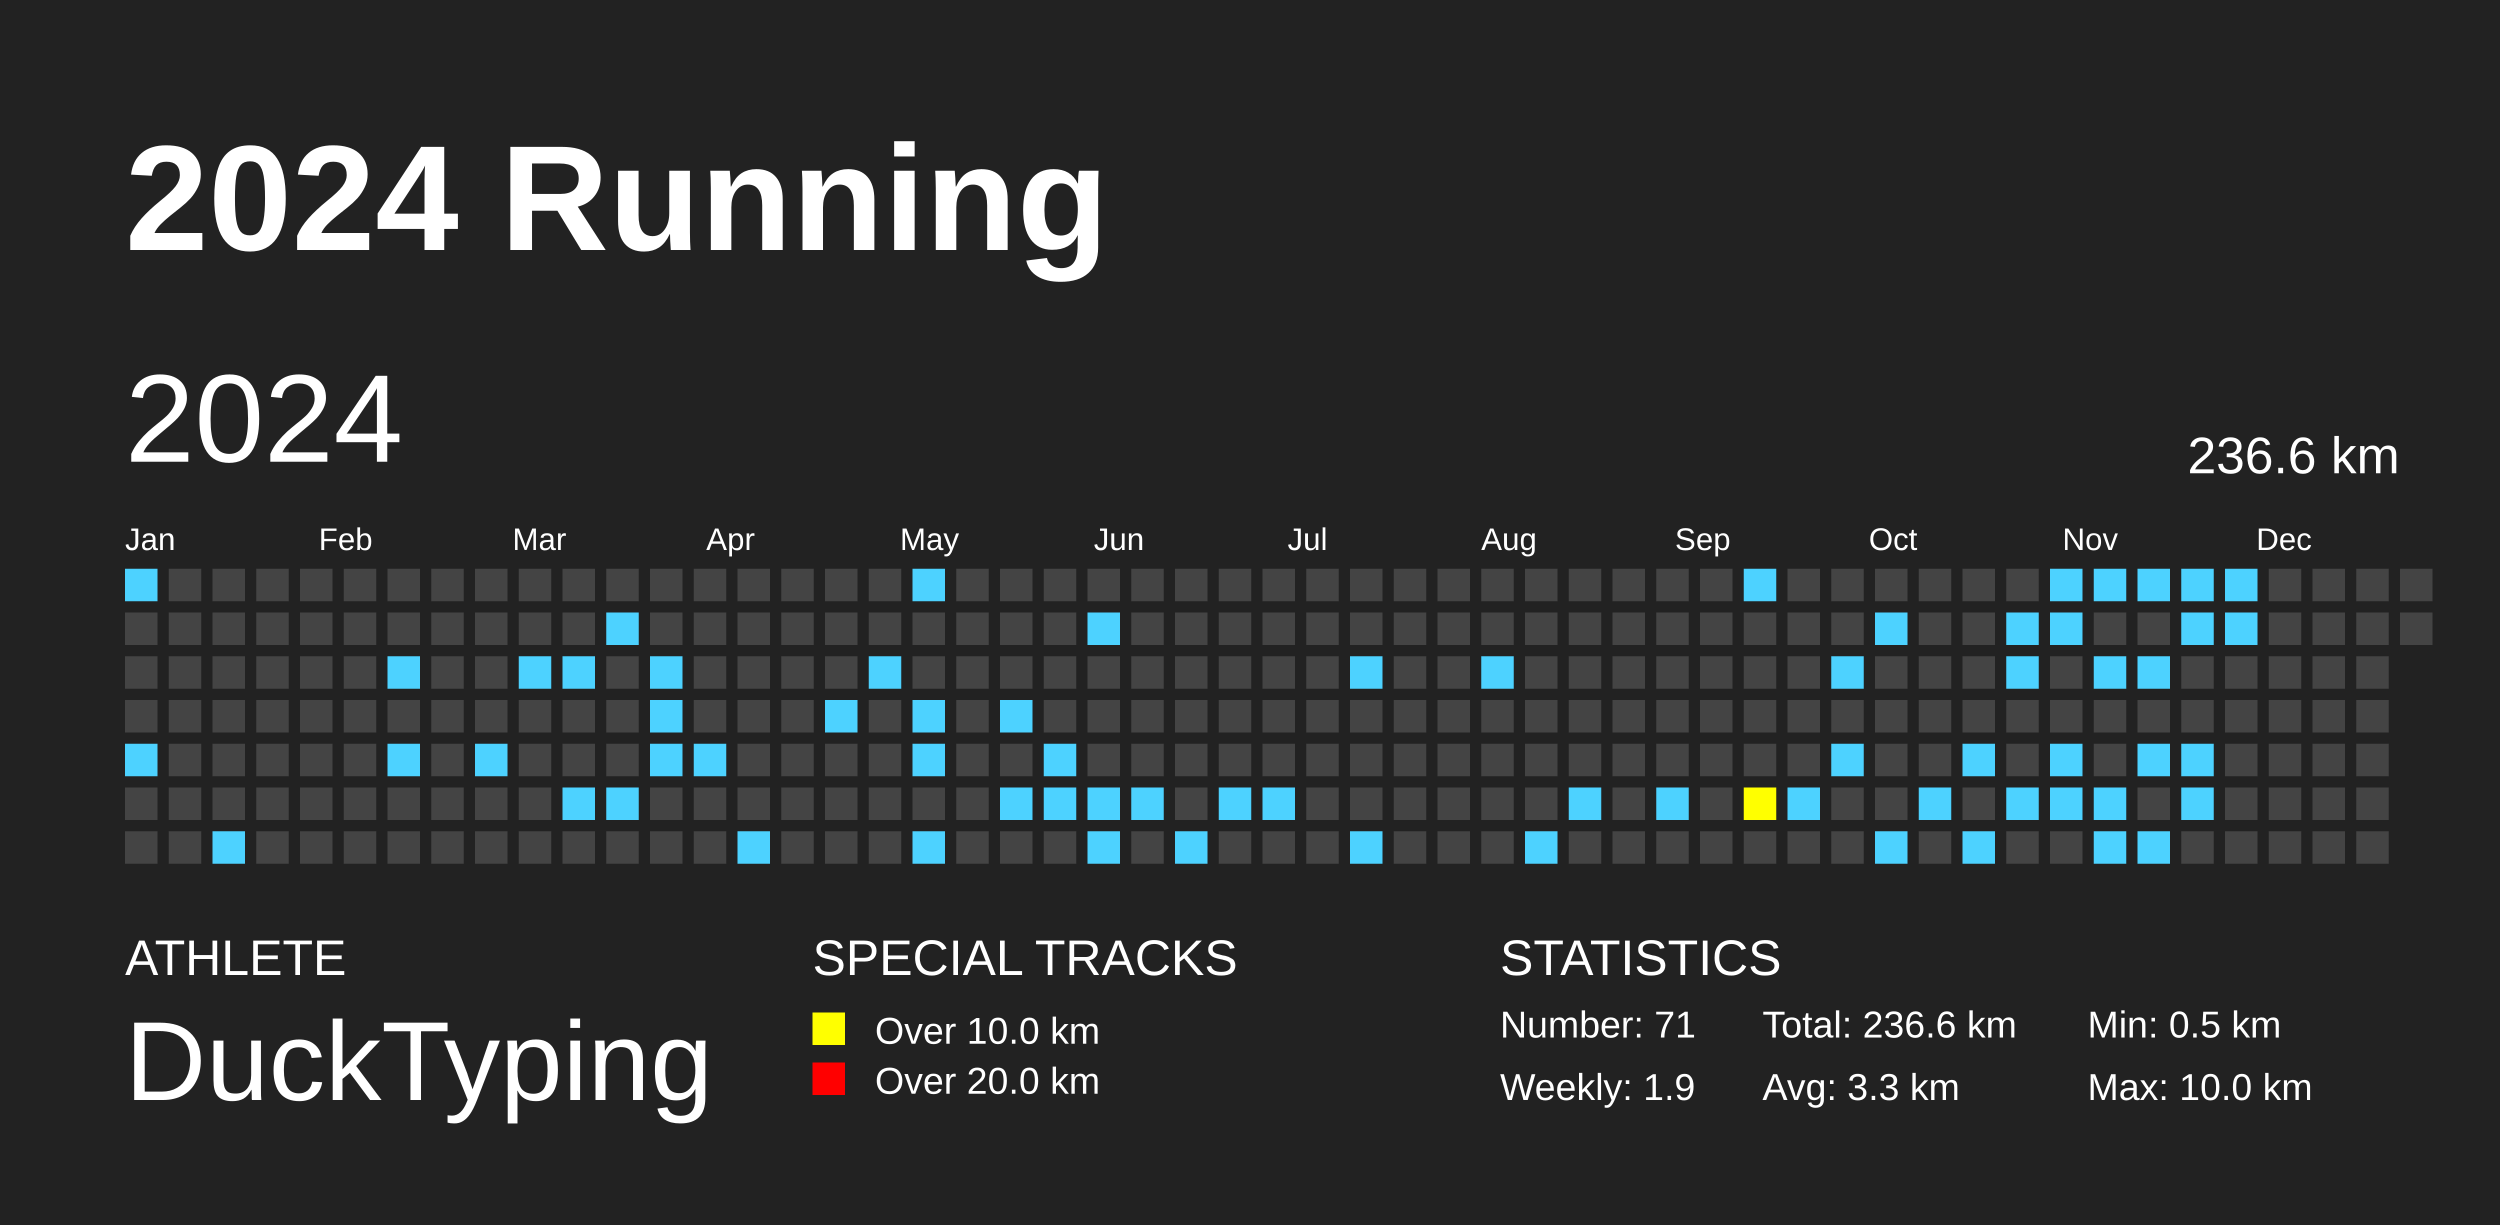
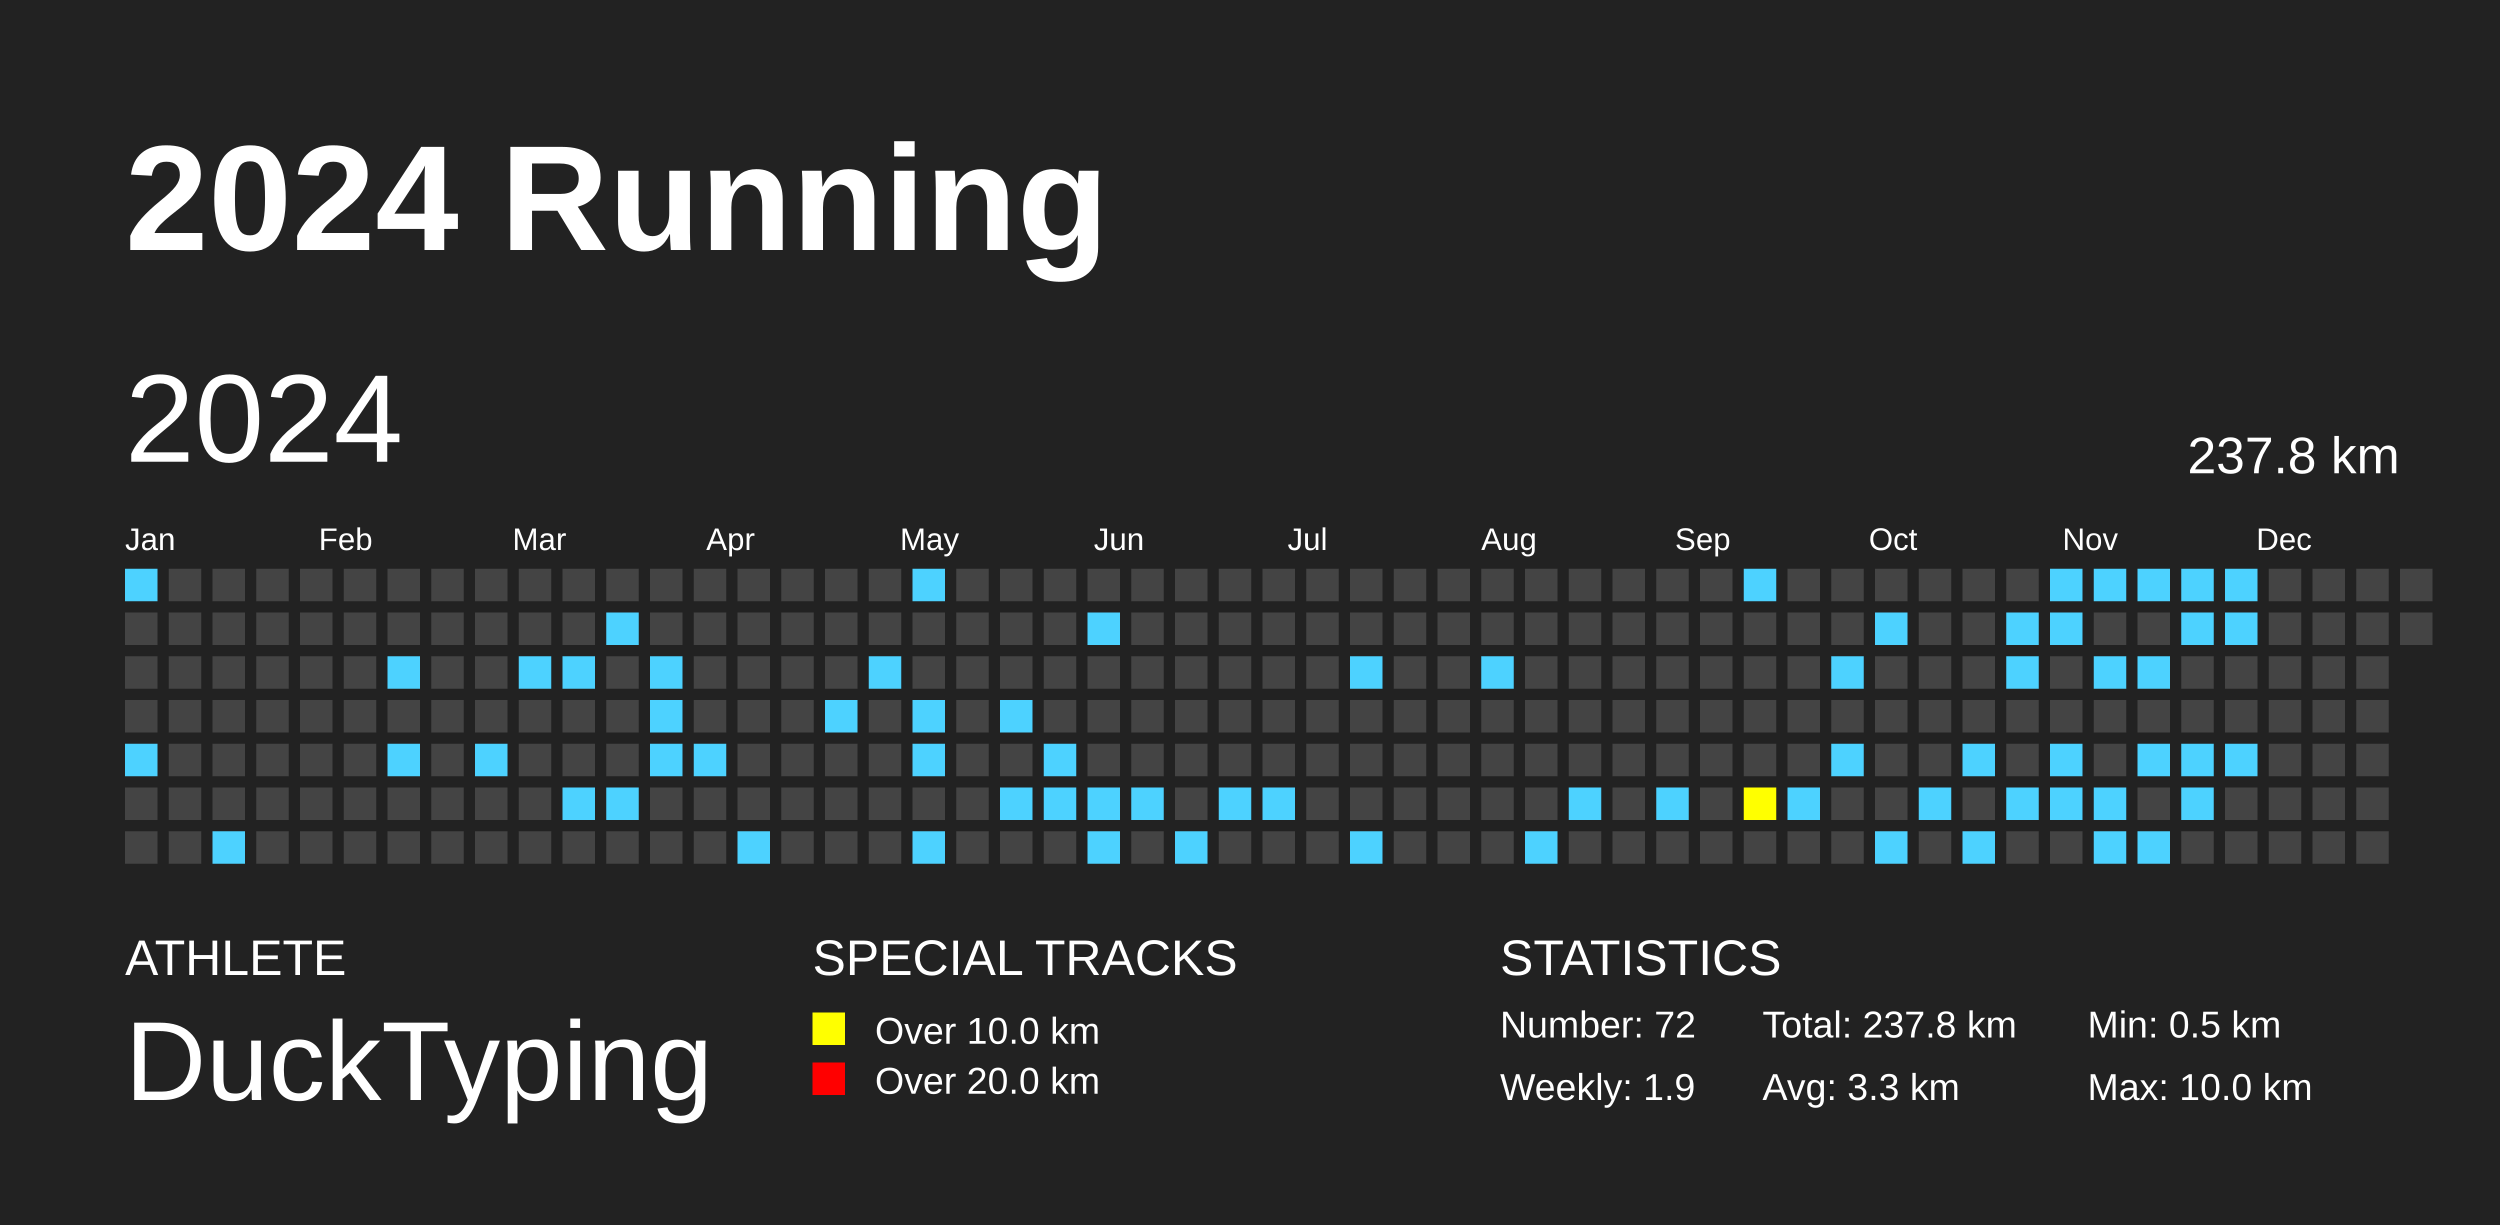
<svg xmlns="http://www.w3.org/2000/svg" baseProfile="full" height="98mm" version="1.1" viewBox="0,0,200,98" width="200mm">
  <defs />
  <rect fill="#222222" height="98" width="200" x="0" y="0" />
  <text fill="#FFFFFF" style="font-size:12px; font-family:Arial; font-weight:bold;" x="10" y="20">2024 Running</text>
  <text fill="#FFFFFF" style="font-size:4px; font-family:Arial" x="10" y="78">ATHLETE</text>
  <text fill="#FFFFFF" style="font-size:9px; font-family:Arial" x="10" y="88">DuckTyping</text>
  <text fill="#FFFFFF" style="font-size:4px; font-family:Arial" x="65" y="78">SPECIAL TRACKS</text>
  <rect fill="yellow" height="2.6" width="2.6" x="65" y="81" />
  <text fill="#FFFFFF" style="font-size:3px; font-family:Arial" x="70" y="83.5">Over 10.0 km</text>
  <rect fill="red" height="2.6" width="2.6" x="65" y="85" />
  <text fill="#FFFFFF" style="font-size:3px; font-family:Arial" x="70" y="87.5">Over 20.0 km</text>
  <text fill="#FFFFFF" style="font-size:4px; font-family:Arial" x="120" y="78">STATISTICS</text>
-   <text fill="#FFFFFF" style="font-size:3px; font-family:Arial" x="120" y="83">Number: 71</text>
+   <text fill="#FFFFFF" style="font-size:3px; font-family:Arial" x="120" y="83">Number: 72</text>
  <text fill="#FFFFFF" style="font-size:3px; font-family:Arial" x="120" y="88">Weekly: 1.9</text>
-   <text fill="#FFFFFF" style="font-size:3px; font-family:Arial" x="141" y="83">Total: 236.6 km</text>
+   <text fill="#FFFFFF" style="font-size:3px; font-family:Arial" x="141" y="83">Total: 237.8 km</text>
  <text fill="#FFFFFF" style="font-size:3px; font-family:Arial" x="141" y="88">Avg: 3.3 km</text>
  <text fill="#FFFFFF" style="font-size:3px; font-family:Arial" x="167" y="83">Min: 0.5 km</text>
  <text fill="#FFFFFF" style="font-size:3px; font-family:Arial" x="167" y="88">Max: 10.0 km</text>
  <text dominant-baseline="hanging" fill="#FFFFFF" style="font-size:10.0px; font-family:Arial;" x="10" y="30">2024</text>
-   <text dominant-baseline="hanging" fill="#FFFFFF" style="font-size:4.125px; font-family:Arial;" x="175" y="35">236.6 km</text>
+   <text dominant-baseline="hanging" fill="#FFFFFF" style="font-size:4.125px; font-family:Arial;" x="175" y="35">237.8 km</text>
  <text fill="#FFFFFF" style="font-size:2.5px; font-family:Arial" x="10.0" y="44">Jan</text>
  <text fill="#FFFFFF" style="font-size:2.5px; font-family:Arial" x="25.5" y="44">Feb</text>
  <text fill="#FFFFFF" style="font-size:2.5px; font-family:Arial" x="41.0" y="44">Mar</text>
  <text fill="#FFFFFF" style="font-size:2.5px; font-family:Arial" x="56.5" y="44">Apr</text>
  <text fill="#FFFFFF" style="font-size:2.5px; font-family:Arial" x="72.0" y="44">May</text>
  <text fill="#FFFFFF" style="font-size:2.5px; font-family:Arial" x="87.5" y="44">Jun</text>
  <text fill="#FFFFFF" style="font-size:2.5px; font-family:Arial" x="103.0" y="44">Jul</text>
  <text fill="#FFFFFF" style="font-size:2.5px; font-family:Arial" x="118.5" y="44">Aug</text>
  <text fill="#FFFFFF" style="font-size:2.5px; font-family:Arial" x="134.0" y="44">Sep</text>
  <text fill="#FFFFFF" style="font-size:2.5px; font-family:Arial" x="149.5" y="44">Oct</text>
  <text fill="#FFFFFF" style="font-size:2.5px; font-family:Arial" x="165.0" y="44">Nov</text>
  <text fill="#FFFFFF" style="font-size:2.5px; font-family:Arial" x="180.5" y="44">Dec</text>
  <rect fill="#4DD2FF" height="2.6" width="2.6" x="10.0" y="45.5" />
  <rect fill="#444444" height="2.6" width="2.6" x="10.0" y="49.0" />
  <rect fill="#444444" height="2.6" width="2.6" x="10.0" y="52.5" />
  <rect fill="#444444" height="2.6" width="2.6" x="10.0" y="56.0" />
  <rect fill="#4DD2FF" height="2.6" width="2.6" x="10.0" y="59.5" />
  <rect fill="#444444" height="2.6" width="2.6" x="10.0" y="63.0" />
  <rect fill="#444444" height="2.6" width="2.6" x="10.0" y="66.5" />
  <rect fill="#444444" height="2.6" width="2.6" x="13.5" y="45.5" />
  <rect fill="#444444" height="2.6" width="2.6" x="13.5" y="49.0" />
  <rect fill="#444444" height="2.6" width="2.6" x="13.5" y="52.5" />
  <rect fill="#444444" height="2.6" width="2.6" x="13.5" y="56.0" />
  <rect fill="#444444" height="2.6" width="2.6" x="13.5" y="59.5" />
  <rect fill="#444444" height="2.6" width="2.6" x="13.5" y="63.0" />
  <rect fill="#444444" height="2.6" width="2.6" x="13.5" y="66.5" />
  <rect fill="#444444" height="2.6" width="2.6" x="17.0" y="45.5" />
  <rect fill="#444444" height="2.6" width="2.6" x="17.0" y="49.0" />
  <rect fill="#444444" height="2.6" width="2.6" x="17.0" y="52.5" />
  <rect fill="#444444" height="2.6" width="2.6" x="17.0" y="56.0" />
  <rect fill="#444444" height="2.6" width="2.6" x="17.0" y="59.5" />
  <rect fill="#444444" height="2.6" width="2.6" x="17.0" y="63.0" />
  <rect fill="#4DD2FF" height="2.6" width="2.6" x="17.0" y="66.5" />
  <rect fill="#444444" height="2.6" width="2.6" x="20.5" y="45.5" />
  <rect fill="#444444" height="2.6" width="2.6" x="20.5" y="49.0" />
  <rect fill="#444444" height="2.6" width="2.6" x="20.5" y="52.5" />
  <rect fill="#444444" height="2.6" width="2.6" x="20.5" y="56.0" />
  <rect fill="#444444" height="2.6" width="2.6" x="20.5" y="59.5" />
  <rect fill="#444444" height="2.6" width="2.6" x="20.5" y="63.0" />
  <rect fill="#444444" height="2.6" width="2.6" x="20.5" y="66.5" />
  <rect fill="#444444" height="2.6" width="2.6" x="24.0" y="45.5" />
  <rect fill="#444444" height="2.6" width="2.6" x="24.0" y="49.0" />
  <rect fill="#444444" height="2.6" width="2.6" x="24.0" y="52.5" />
  <rect fill="#444444" height="2.6" width="2.6" x="24.0" y="56.0" />
  <rect fill="#444444" height="2.6" width="2.6" x="24.0" y="59.5" />
  <rect fill="#444444" height="2.6" width="2.6" x="24.0" y="63.0" />
  <rect fill="#444444" height="2.6" width="2.6" x="24.0" y="66.5" />
  <rect fill="#444444" height="2.6" width="2.6" x="27.5" y="45.5" />
  <rect fill="#444444" height="2.6" width="2.6" x="27.5" y="49.0" />
  <rect fill="#444444" height="2.6" width="2.6" x="27.5" y="52.5" />
  <rect fill="#444444" height="2.6" width="2.6" x="27.5" y="56.0" />
  <rect fill="#444444" height="2.6" width="2.6" x="27.5" y="59.5" />
  <rect fill="#444444" height="2.6" width="2.6" x="27.5" y="63.0" />
  <rect fill="#444444" height="2.6" width="2.6" x="27.5" y="66.5" />
  <rect fill="#444444" height="2.6" width="2.6" x="31.0" y="45.5" />
  <rect fill="#444444" height="2.6" width="2.6" x="31.0" y="49.0" />
  <rect fill="#4DD2FF" height="2.6" width="2.6" x="31.0" y="52.5" />
  <rect fill="#444444" height="2.6" width="2.6" x="31.0" y="56.0" />
  <rect fill="#4DD2FF" height="2.6" width="2.6" x="31.0" y="59.5" />
  <rect fill="#444444" height="2.6" width="2.6" x="31.0" y="63.0" />
  <rect fill="#444444" height="2.6" width="2.6" x="31.0" y="66.5" />
  <rect fill="#444444" height="2.6" width="2.6" x="34.5" y="45.5" />
  <rect fill="#444444" height="2.6" width="2.6" x="34.5" y="49.0" />
  <rect fill="#444444" height="2.6" width="2.6" x="34.5" y="52.5" />
  <rect fill="#444444" height="2.6" width="2.6" x="34.5" y="56.0" />
  <rect fill="#444444" height="2.6" width="2.6" x="34.5" y="59.5" />
  <rect fill="#444444" height="2.6" width="2.6" x="34.5" y="63.0" />
  <rect fill="#444444" height="2.6" width="2.6" x="34.5" y="66.5" />
  <rect fill="#444444" height="2.6" width="2.6" x="38.0" y="45.5" />
  <rect fill="#444444" height="2.6" width="2.6" x="38.0" y="49.0" />
  <rect fill="#444444" height="2.6" width="2.6" x="38.0" y="52.5" />
  <rect fill="#444444" height="2.6" width="2.6" x="38.0" y="56.0" />
  <rect fill="#4DD2FF" height="2.6" width="2.6" x="38.0" y="59.5" />
  <rect fill="#444444" height="2.6" width="2.6" x="38.0" y="63.0" />
  <rect fill="#444444" height="2.6" width="2.6" x="38.0" y="66.5" />
  <rect fill="#444444" height="2.6" width="2.6" x="41.5" y="45.5" />
  <rect fill="#444444" height="2.6" width="2.6" x="41.5" y="49.0" />
  <rect fill="#4DD2FF" height="2.6" width="2.6" x="41.5" y="52.5" />
  <rect fill="#444444" height="2.6" width="2.6" x="41.5" y="56.0" />
  <rect fill="#444444" height="2.6" width="2.6" x="41.5" y="59.5" />
  <rect fill="#444444" height="2.6" width="2.6" x="41.5" y="63.0" />
  <rect fill="#444444" height="2.6" width="2.6" x="41.5" y="66.5" />
  <rect fill="#444444" height="2.6" width="2.6" x="45.0" y="45.5" />
  <rect fill="#444444" height="2.6" width="2.6" x="45.0" y="49.0" />
  <rect fill="#4DD2FF" height="2.6" width="2.6" x="45.0" y="52.5" />
  <rect fill="#444444" height="2.6" width="2.6" x="45.0" y="56.0" />
  <rect fill="#444444" height="2.6" width="2.6" x="45.0" y="59.5" />
  <rect fill="#4DD2FF" height="2.6" width="2.6" x="45.0" y="63.0" />
  <rect fill="#444444" height="2.6" width="2.6" x="45.0" y="66.5" />
  <rect fill="#444444" height="2.6" width="2.6" x="48.5" y="45.5" />
  <rect fill="#4DD2FF" height="2.6" width="2.6" x="48.5" y="49.0" />
  <rect fill="#444444" height="2.6" width="2.6" x="48.5" y="52.5" />
  <rect fill="#444444" height="2.6" width="2.6" x="48.5" y="56.0" />
  <rect fill="#444444" height="2.6" width="2.6" x="48.5" y="59.5" />
  <rect fill="#4DD2FF" height="2.6" width="2.6" x="48.5" y="63.0" />
  <rect fill="#444444" height="2.6" width="2.6" x="48.5" y="66.5" />
  <rect fill="#444444" height="2.6" width="2.6" x="52.0" y="45.5" />
  <rect fill="#444444" height="2.6" width="2.6" x="52.0" y="49.0" />
  <rect fill="#4DD2FF" height="2.6" width="2.6" x="52.0" y="52.5" />
  <rect fill="#4DD2FF" height="2.6" width="2.6" x="52.0" y="56.0" />
  <rect fill="#4DD2FF" height="2.6" width="2.6" x="52.0" y="59.5" />
  <rect fill="#444444" height="2.6" width="2.6" x="52.0" y="63.0" />
  <rect fill="#444444" height="2.6" width="2.6" x="52.0" y="66.5" />
  <rect fill="#444444" height="2.6" width="2.6" x="55.5" y="45.5" />
  <rect fill="#444444" height="2.6" width="2.6" x="55.5" y="49.0" />
  <rect fill="#444444" height="2.6" width="2.6" x="55.5" y="52.5" />
  <rect fill="#444444" height="2.6" width="2.6" x="55.5" y="56.0" />
  <rect fill="#4DD2FF" height="2.6" width="2.6" x="55.5" y="59.5" />
  <rect fill="#444444" height="2.6" width="2.6" x="55.5" y="63.0" />
  <rect fill="#444444" height="2.6" width="2.6" x="55.5" y="66.5" />
  <rect fill="#444444" height="2.6" width="2.6" x="59.0" y="45.5" />
  <rect fill="#444444" height="2.6" width="2.6" x="59.0" y="49.0" />
  <rect fill="#444444" height="2.6" width="2.6" x="59.0" y="52.5" />
  <rect fill="#444444" height="2.6" width="2.6" x="59.0" y="56.0" />
  <rect fill="#444444" height="2.6" width="2.6" x="59.0" y="59.5" />
  <rect fill="#444444" height="2.6" width="2.6" x="59.0" y="63.0" />
  <rect fill="#4DD2FF" height="2.6" width="2.6" x="59.0" y="66.5" />
  <rect fill="#444444" height="2.6" width="2.6" x="62.5" y="45.5" />
  <rect fill="#444444" height="2.6" width="2.6" x="62.5" y="49.0" />
  <rect fill="#444444" height="2.6" width="2.6" x="62.5" y="52.5" />
  <rect fill="#444444" height="2.6" width="2.6" x="62.5" y="56.0" />
  <rect fill="#444444" height="2.6" width="2.6" x="62.5" y="59.5" />
  <rect fill="#444444" height="2.6" width="2.6" x="62.5" y="63.0" />
  <rect fill="#444444" height="2.6" width="2.6" x="62.5" y="66.5" />
  <rect fill="#444444" height="2.6" width="2.6" x="66.0" y="45.5" />
  <rect fill="#444444" height="2.6" width="2.6" x="66.0" y="49.0" />
  <rect fill="#444444" height="2.6" width="2.6" x="66.0" y="52.5" />
  <rect fill="#4DD2FF" height="2.6" width="2.6" x="66.0" y="56.0" />
  <rect fill="#444444" height="2.6" width="2.6" x="66.0" y="59.5" />
  <rect fill="#444444" height="2.6" width="2.6" x="66.0" y="63.0" />
  <rect fill="#444444" height="2.6" width="2.6" x="66.0" y="66.5" />
  <rect fill="#444444" height="2.6" width="2.6" x="69.5" y="45.5" />
  <rect fill="#444444" height="2.6" width="2.6" x="69.5" y="49.0" />
  <rect fill="#4DD2FF" height="2.6" width="2.6" x="69.5" y="52.5" />
  <rect fill="#444444" height="2.6" width="2.6" x="69.5" y="56.0" />
  <rect fill="#444444" height="2.6" width="2.6" x="69.5" y="59.5" />
  <rect fill="#444444" height="2.6" width="2.6" x="69.5" y="63.0" />
  <rect fill="#444444" height="2.6" width="2.6" x="69.5" y="66.5" />
  <rect fill="#4DD2FF" height="2.6" width="2.6" x="73.0" y="45.5" />
  <rect fill="#444444" height="2.6" width="2.6" x="73.0" y="49.0" />
  <rect fill="#444444" height="2.6" width="2.6" x="73.0" y="52.5" />
  <rect fill="#4DD2FF" height="2.6" width="2.6" x="73.0" y="56.0" />
  <rect fill="#4DD2FF" height="2.6" width="2.6" x="73.0" y="59.5" />
  <rect fill="#444444" height="2.6" width="2.6" x="73.0" y="63.0" />
  <rect fill="#4DD2FF" height="2.6" width="2.6" x="73.0" y="66.5" />
  <rect fill="#444444" height="2.6" width="2.6" x="76.5" y="45.5" />
  <rect fill="#444444" height="2.6" width="2.6" x="76.5" y="49.0" />
  <rect fill="#444444" height="2.6" width="2.6" x="76.5" y="52.5" />
  <rect fill="#444444" height="2.6" width="2.6" x="76.5" y="56.0" />
  <rect fill="#444444" height="2.6" width="2.6" x="76.5" y="59.5" />
  <rect fill="#444444" height="2.6" width="2.6" x="76.5" y="63.0" />
  <rect fill="#444444" height="2.6" width="2.6" x="76.5" y="66.5" />
  <rect fill="#444444" height="2.6" width="2.6" x="80.0" y="45.5" />
  <rect fill="#444444" height="2.6" width="2.6" x="80.0" y="49.0" />
  <rect fill="#444444" height="2.6" width="2.6" x="80.0" y="52.5" />
  <rect fill="#4DD2FF" height="2.6" width="2.6" x="80.0" y="56.0" />
  <rect fill="#444444" height="2.6" width="2.6" x="80.0" y="59.5" />
  <rect fill="#4DD2FF" height="2.6" width="2.6" x="80.0" y="63.0" />
  <rect fill="#444444" height="2.6" width="2.6" x="80.0" y="66.5" />
  <rect fill="#444444" height="2.6" width="2.6" x="83.5" y="45.5" />
  <rect fill="#444444" height="2.6" width="2.6" x="83.5" y="49.0" />
  <rect fill="#444444" height="2.6" width="2.6" x="83.5" y="52.5" />
  <rect fill="#444444" height="2.6" width="2.6" x="83.5" y="56.0" />
  <rect fill="#4DD2FF" height="2.6" width="2.6" x="83.5" y="59.5" />
  <rect fill="#4DD2FF" height="2.6" width="2.6" x="83.5" y="63.0" />
  <rect fill="#444444" height="2.6" width="2.6" x="83.5" y="66.5" />
  <rect fill="#444444" height="2.6" width="2.6" x="87.0" y="45.5" />
  <rect fill="#4DD2FF" height="2.6" width="2.6" x="87.0" y="49.0" />
  <rect fill="#444444" height="2.6" width="2.6" x="87.0" y="52.5" />
  <rect fill="#444444" height="2.6" width="2.6" x="87.0" y="56.0" />
  <rect fill="#444444" height="2.6" width="2.6" x="87.0" y="59.5" />
  <rect fill="#4DD2FF" height="2.6" width="2.6" x="87.0" y="63.0" />
  <rect fill="#4DD2FF" height="2.6" width="2.6" x="87.0" y="66.5" />
  <rect fill="#444444" height="2.6" width="2.6" x="90.5" y="45.5" />
  <rect fill="#444444" height="2.6" width="2.6" x="90.5" y="49.0" />
  <rect fill="#444444" height="2.6" width="2.6" x="90.5" y="52.5" />
  <rect fill="#444444" height="2.6" width="2.6" x="90.5" y="56.0" />
  <rect fill="#444444" height="2.6" width="2.6" x="90.5" y="59.5" />
  <rect fill="#4DD2FF" height="2.6" width="2.6" x="90.5" y="63.0" />
  <rect fill="#444444" height="2.6" width="2.6" x="90.5" y="66.5" />
  <rect fill="#444444" height="2.6" width="2.6" x="94.0" y="45.5" />
  <rect fill="#444444" height="2.6" width="2.6" x="94.0" y="49.0" />
  <rect fill="#444444" height="2.6" width="2.6" x="94.0" y="52.5" />
  <rect fill="#444444" height="2.6" width="2.6" x="94.0" y="56.0" />
  <rect fill="#444444" height="2.6" width="2.6" x="94.0" y="59.5" />
  <rect fill="#444444" height="2.6" width="2.6" x="94.0" y="63.0" />
  <rect fill="#4DD2FF" height="2.6" width="2.6" x="94.0" y="66.5" />
  <rect fill="#444444" height="2.6" width="2.6" x="97.5" y="45.5" />
  <rect fill="#444444" height="2.6" width="2.6" x="97.5" y="49.0" />
  <rect fill="#444444" height="2.6" width="2.6" x="97.5" y="52.5" />
  <rect fill="#444444" height="2.6" width="2.6" x="97.5" y="56.0" />
  <rect fill="#444444" height="2.6" width="2.6" x="97.5" y="59.5" />
  <rect fill="#4DD2FF" height="2.6" width="2.6" x="97.5" y="63.0" />
  <rect fill="#444444" height="2.6" width="2.6" x="97.5" y="66.5" />
  <rect fill="#444444" height="2.6" width="2.6" x="101.0" y="45.5" />
  <rect fill="#444444" height="2.6" width="2.6" x="101.0" y="49.0" />
  <rect fill="#444444" height="2.6" width="2.6" x="101.0" y="52.5" />
  <rect fill="#444444" height="2.6" width="2.6" x="101.0" y="56.0" />
  <rect fill="#444444" height="2.6" width="2.6" x="101.0" y="59.5" />
  <rect fill="#4DD2FF" height="2.6" width="2.6" x="101.0" y="63.0" />
  <rect fill="#444444" height="2.6" width="2.6" x="101.0" y="66.5" />
  <rect fill="#444444" height="2.6" width="2.6" x="104.5" y="45.5" />
  <rect fill="#444444" height="2.6" width="2.6" x="104.5" y="49.0" />
  <rect fill="#444444" height="2.6" width="2.6" x="104.5" y="52.5" />
  <rect fill="#444444" height="2.6" width="2.6" x="104.5" y="56.0" />
  <rect fill="#444444" height="2.6" width="2.6" x="104.5" y="59.5" />
  <rect fill="#444444" height="2.6" width="2.6" x="104.5" y="63.0" />
  <rect fill="#444444" height="2.6" width="2.6" x="104.5" y="66.5" />
  <rect fill="#444444" height="2.6" width="2.6" x="108.0" y="45.5" />
  <rect fill="#444444" height="2.6" width="2.6" x="108.0" y="49.0" />
  <rect fill="#4DD2FF" height="2.6" width="2.6" x="108.0" y="52.5" />
  <rect fill="#444444" height="2.6" width="2.6" x="108.0" y="56.0" />
  <rect fill="#444444" height="2.6" width="2.6" x="108.0" y="59.5" />
  <rect fill="#444444" height="2.6" width="2.6" x="108.0" y="63.0" />
  <rect fill="#4DD2FF" height="2.6" width="2.6" x="108.0" y="66.5" />
  <rect fill="#444444" height="2.6" width="2.6" x="111.5" y="45.5" />
  <rect fill="#444444" height="2.6" width="2.6" x="111.5" y="49.0" />
  <rect fill="#444444" height="2.6" width="2.6" x="111.5" y="52.5" />
  <rect fill="#444444" height="2.6" width="2.6" x="111.5" y="56.0" />
  <rect fill="#444444" height="2.6" width="2.6" x="111.5" y="59.5" />
  <rect fill="#444444" height="2.6" width="2.6" x="111.5" y="63.0" />
  <rect fill="#444444" height="2.6" width="2.6" x="111.5" y="66.5" />
  <rect fill="#444444" height="2.6" width="2.6" x="115.0" y="45.5" />
  <rect fill="#444444" height="2.6" width="2.6" x="115.0" y="49.0" />
  <rect fill="#444444" height="2.6" width="2.6" x="115.0" y="52.5" />
  <rect fill="#444444" height="2.6" width="2.6" x="115.0" y="56.0" />
  <rect fill="#444444" height="2.6" width="2.6" x="115.0" y="59.5" />
  <rect fill="#444444" height="2.6" width="2.6" x="115.0" y="63.0" />
  <rect fill="#444444" height="2.6" width="2.6" x="115.0" y="66.5" />
  <rect fill="#444444" height="2.6" width="2.6" x="118.5" y="45.5" />
  <rect fill="#444444" height="2.6" width="2.6" x="118.5" y="49.0" />
  <rect fill="#4DD2FF" height="2.6" width="2.6" x="118.5" y="52.5" />
  <rect fill="#444444" height="2.6" width="2.6" x="118.5" y="56.0" />
  <rect fill="#444444" height="2.6" width="2.6" x="118.5" y="59.5" />
  <rect fill="#444444" height="2.6" width="2.6" x="118.5" y="63.0" />
  <rect fill="#444444" height="2.6" width="2.6" x="118.5" y="66.5" />
  <rect fill="#444444" height="2.6" width="2.6" x="122.0" y="45.5" />
  <rect fill="#444444" height="2.6" width="2.6" x="122.0" y="49.0" />
  <rect fill="#444444" height="2.6" width="2.6" x="122.0" y="52.5" />
  <rect fill="#444444" height="2.6" width="2.6" x="122.0" y="56.0" />
  <rect fill="#444444" height="2.6" width="2.6" x="122.0" y="59.5" />
  <rect fill="#444444" height="2.6" width="2.6" x="122.0" y="63.0" />
  <rect fill="#4DD2FF" height="2.6" width="2.6" x="122.0" y="66.5" />
  <rect fill="#444444" height="2.6" width="2.6" x="125.5" y="45.5" />
  <rect fill="#444444" height="2.6" width="2.6" x="125.5" y="49.0" />
  <rect fill="#444444" height="2.6" width="2.6" x="125.5" y="52.5" />
  <rect fill="#444444" height="2.6" width="2.6" x="125.5" y="56.0" />
  <rect fill="#444444" height="2.6" width="2.6" x="125.5" y="59.5" />
  <rect fill="#4DD2FF" height="2.6" width="2.6" x="125.5" y="63.0" />
  <rect fill="#444444" height="2.6" width="2.6" x="125.5" y="66.5" />
  <rect fill="#444444" height="2.6" width="2.6" x="129.0" y="45.5" />
  <rect fill="#444444" height="2.6" width="2.6" x="129.0" y="49.0" />
  <rect fill="#444444" height="2.6" width="2.6" x="129.0" y="52.5" />
  <rect fill="#444444" height="2.6" width="2.6" x="129.0" y="56.0" />
  <rect fill="#444444" height="2.6" width="2.6" x="129.0" y="59.5" />
  <rect fill="#444444" height="2.6" width="2.6" x="129.0" y="63.0" />
  <rect fill="#444444" height="2.6" width="2.6" x="129.0" y="66.5" />
  <rect fill="#444444" height="2.6" width="2.6" x="132.5" y="45.5" />
  <rect fill="#444444" height="2.6" width="2.6" x="132.5" y="49.0" />
  <rect fill="#444444" height="2.6" width="2.6" x="132.5" y="52.5" />
  <rect fill="#444444" height="2.6" width="2.6" x="132.5" y="56.0" />
  <rect fill="#444444" height="2.6" width="2.6" x="132.5" y="59.5" />
  <rect fill="#4DD2FF" height="2.6" width="2.6" x="132.5" y="63.0" />
  <rect fill="#444444" height="2.6" width="2.6" x="132.5" y="66.5" />
  <rect fill="#444444" height="2.6" width="2.6" x="136.0" y="45.5" />
  <rect fill="#444444" height="2.6" width="2.6" x="136.0" y="49.0" />
  <rect fill="#444444" height="2.6" width="2.6" x="136.0" y="52.5" />
  <rect fill="#444444" height="2.6" width="2.6" x="136.0" y="56.0" />
  <rect fill="#444444" height="2.6" width="2.6" x="136.0" y="59.5" />
  <rect fill="#444444" height="2.6" width="2.6" x="136.0" y="63.0" />
  <rect fill="#444444" height="2.6" width="2.6" x="136.0" y="66.5" />
  <rect fill="#4DD2FF" height="2.6" width="2.6" x="139.5" y="45.5" />
  <rect fill="#444444" height="2.6" width="2.6" x="139.5" y="49.0" />
  <rect fill="#444444" height="2.6" width="2.6" x="139.5" y="52.5" />
  <rect fill="#444444" height="2.6" width="2.6" x="139.5" y="56.0" />
  <rect fill="#444444" height="2.6" width="2.6" x="139.5" y="59.5" />
  <rect fill="yellow" height="2.6" width="2.6" x="139.5" y="63.0" />
  <rect fill="#444444" height="2.6" width="2.6" x="139.5" y="66.5" />
  <rect fill="#444444" height="2.6" width="2.6" x="143.0" y="45.5" />
  <rect fill="#444444" height="2.6" width="2.6" x="143.0" y="49.0" />
  <rect fill="#444444" height="2.6" width="2.6" x="143.0" y="52.5" />
  <rect fill="#444444" height="2.6" width="2.6" x="143.0" y="56.0" />
  <rect fill="#444444" height="2.6" width="2.6" x="143.0" y="59.5" />
  <rect fill="#4DD2FF" height="2.6" width="2.6" x="143.0" y="63.0" />
  <rect fill="#444444" height="2.6" width="2.6" x="143.0" y="66.5" />
  <rect fill="#444444" height="2.6" width="2.6" x="146.5" y="45.5" />
  <rect fill="#444444" height="2.6" width="2.6" x="146.5" y="49.0" />
  <rect fill="#4DD2FF" height="2.6" width="2.6" x="146.5" y="52.5" />
  <rect fill="#444444" height="2.6" width="2.6" x="146.5" y="56.0" />
  <rect fill="#4DD2FF" height="2.6" width="2.6" x="146.5" y="59.5" />
  <rect fill="#444444" height="2.6" width="2.6" x="146.5" y="63.0" />
  <rect fill="#444444" height="2.6" width="2.6" x="146.5" y="66.5" />
  <rect fill="#444444" height="2.6" width="2.6" x="150.0" y="45.5" />
  <rect fill="#4DD2FF" height="2.6" width="2.6" x="150.0" y="49.0" />
  <rect fill="#444444" height="2.6" width="2.6" x="150.0" y="52.5" />
  <rect fill="#444444" height="2.6" width="2.6" x="150.0" y="56.0" />
  <rect fill="#444444" height="2.6" width="2.6" x="150.0" y="59.5" />
  <rect fill="#444444" height="2.6" width="2.6" x="150.0" y="63.0" />
  <rect fill="#4DD2FF" height="2.6" width="2.6" x="150.0" y="66.5" />
  <rect fill="#444444" height="2.6" width="2.6" x="153.5" y="45.5" />
  <rect fill="#444444" height="2.6" width="2.6" x="153.5" y="49.0" />
  <rect fill="#444444" height="2.6" width="2.6" x="153.5" y="52.5" />
  <rect fill="#444444" height="2.6" width="2.6" x="153.5" y="56.0" />
  <rect fill="#444444" height="2.6" width="2.6" x="153.5" y="59.5" />
  <rect fill="#4DD2FF" height="2.6" width="2.6" x="153.5" y="63.0" />
  <rect fill="#444444" height="2.6" width="2.6" x="153.5" y="66.5" />
  <rect fill="#444444" height="2.6" width="2.6" x="157.0" y="45.5" />
  <rect fill="#444444" height="2.6" width="2.6" x="157.0" y="49.0" />
  <rect fill="#444444" height="2.6" width="2.6" x="157.0" y="52.5" />
  <rect fill="#444444" height="2.6" width="2.6" x="157.0" y="56.0" />
  <rect fill="#4DD2FF" height="2.6" width="2.6" x="157.0" y="59.5" />
  <rect fill="#444444" height="2.6" width="2.6" x="157.0" y="63.0" />
  <rect fill="#4DD2FF" height="2.6" width="2.6" x="157.0" y="66.5" />
  <rect fill="#444444" height="2.6" width="2.6" x="160.5" y="45.5" />
  <rect fill="#4DD2FF" height="2.6" width="2.6" x="160.5" y="49.0" />
  <rect fill="#4DD2FF" height="2.6" width="2.6" x="160.5" y="52.5" />
  <rect fill="#444444" height="2.6" width="2.6" x="160.5" y="56.0" />
  <rect fill="#444444" height="2.6" width="2.6" x="160.5" y="59.5" />
  <rect fill="#4DD2FF" height="2.6" width="2.6" x="160.5" y="63.0" />
  <rect fill="#444444" height="2.6" width="2.6" x="160.5" y="66.5" />
  <rect fill="#4DD2FF" height="2.6" width="2.6" x="164.0" y="45.5" />
  <rect fill="#4DD2FF" height="2.6" width="2.6" x="164.0" y="49.0" />
  <rect fill="#444444" height="2.6" width="2.6" x="164.0" y="52.5" />
  <rect fill="#444444" height="2.6" width="2.6" x="164.0" y="56.0" />
  <rect fill="#4DD2FF" height="2.6" width="2.6" x="164.0" y="59.5" />
  <rect fill="#4DD2FF" height="2.6" width="2.6" x="164.0" y="63.0" />
  <rect fill="#444444" height="2.6" width="2.6" x="164.0" y="66.5" />
  <rect fill="#4DD2FF" height="2.6" width="2.6" x="167.5" y="45.5" />
  <rect fill="#444444" height="2.6" width="2.6" x="167.5" y="49.0" />
  <rect fill="#4DD2FF" height="2.6" width="2.6" x="167.5" y="52.5" />
  <rect fill="#444444" height="2.6" width="2.6" x="167.5" y="56.0" />
  <rect fill="#444444" height="2.6" width="2.6" x="167.5" y="59.5" />
  <rect fill="#4DD2FF" height="2.6" width="2.6" x="167.5" y="63.0" />
  <rect fill="#4DD2FF" height="2.6" width="2.6" x="167.5" y="66.5" />
  <rect fill="#4DD2FF" height="2.6" width="2.6" x="171.0" y="45.5" />
  <rect fill="#444444" height="2.6" width="2.6" x="171.0" y="49.0" />
  <rect fill="#4DD2FF" height="2.6" width="2.6" x="171.0" y="52.5" />
  <rect fill="#444444" height="2.6" width="2.6" x="171.0" y="56.0" />
  <rect fill="#4DD2FF" height="2.6" width="2.6" x="171.0" y="59.5" />
  <rect fill="#444444" height="2.6" width="2.6" x="171.0" y="63.0" />
  <rect fill="#4DD2FF" height="2.6" width="2.6" x="171.0" y="66.5" />
  <rect fill="#4DD2FF" height="2.6" width="2.6" x="174.5" y="45.5" />
  <rect fill="#4DD2FF" height="2.6" width="2.6" x="174.5" y="49.0" />
  <rect fill="#444444" height="2.6" width="2.6" x="174.5" y="52.5" />
  <rect fill="#444444" height="2.6" width="2.6" x="174.5" y="56.0" />
  <rect fill="#4DD2FF" height="2.6" width="2.6" x="174.5" y="59.5" />
  <rect fill="#4DD2FF" height="2.6" width="2.6" x="174.5" y="63.0" />
  <rect fill="#444444" height="2.6" width="2.6" x="174.5" y="66.5" />
  <rect fill="#4DD2FF" height="2.6" width="2.6" x="178.0" y="45.5" />
  <rect fill="#4DD2FF" height="2.6" width="2.6" x="178.0" y="49.0" />
  <rect fill="#444444" height="2.6" width="2.6" x="178.0" y="52.5" />
  <rect fill="#444444" height="2.6" width="2.6" x="178.0" y="56.0" />
-   <rect fill="#444444" height="2.6" width="2.6" x="178.0" y="59.5" />
+   <rect fill="#4DD2FF" height="2.6" width="2.6" x="178.0" y="59.5" />
  <rect fill="#444444" height="2.6" width="2.6" x="178.0" y="63.0" />
  <rect fill="#444444" height="2.6" width="2.6" x="178.0" y="66.5" />
  <rect fill="#444444" height="2.6" width="2.6" x="181.5" y="45.5" />
  <rect fill="#444444" height="2.6" width="2.6" x="181.5" y="49.0" />
  <rect fill="#444444" height="2.6" width="2.6" x="181.5" y="52.5" />
  <rect fill="#444444" height="2.6" width="2.6" x="181.5" y="56.0" />
  <rect fill="#444444" height="2.6" width="2.6" x="181.5" y="59.5" />
  <rect fill="#444444" height="2.6" width="2.6" x="181.5" y="63.0" />
  <rect fill="#444444" height="2.6" width="2.6" x="181.5" y="66.5" />
  <rect fill="#444444" height="2.6" width="2.6" x="185.0" y="45.5" />
  <rect fill="#444444" height="2.6" width="2.6" x="185.0" y="49.0" />
  <rect fill="#444444" height="2.6" width="2.6" x="185.0" y="52.5" />
  <rect fill="#444444" height="2.6" width="2.6" x="185.0" y="56.0" />
  <rect fill="#444444" height="2.6" width="2.6" x="185.0" y="59.5" />
  <rect fill="#444444" height="2.6" width="2.6" x="185.0" y="63.0" />
  <rect fill="#444444" height="2.6" width="2.6" x="185.0" y="66.5" />
  <rect fill="#444444" height="2.6" width="2.6" x="188.5" y="45.5" />
  <rect fill="#444444" height="2.6" width="2.6" x="188.5" y="49.0" />
  <rect fill="#444444" height="2.6" width="2.6" x="188.5" y="52.5" />
  <rect fill="#444444" height="2.6" width="2.6" x="188.5" y="56.0" />
  <rect fill="#444444" height="2.6" width="2.6" x="188.5" y="59.5" />
  <rect fill="#444444" height="2.6" width="2.6" x="188.5" y="63.0" />
  <rect fill="#444444" height="2.6" width="2.6" x="188.5" y="66.5" />
  <rect fill="#444444" height="2.6" width="2.6" x="192.0" y="45.5" />
  <rect fill="#444444" height="2.6" width="2.6" x="192.0" y="49.0" />
</svg>
